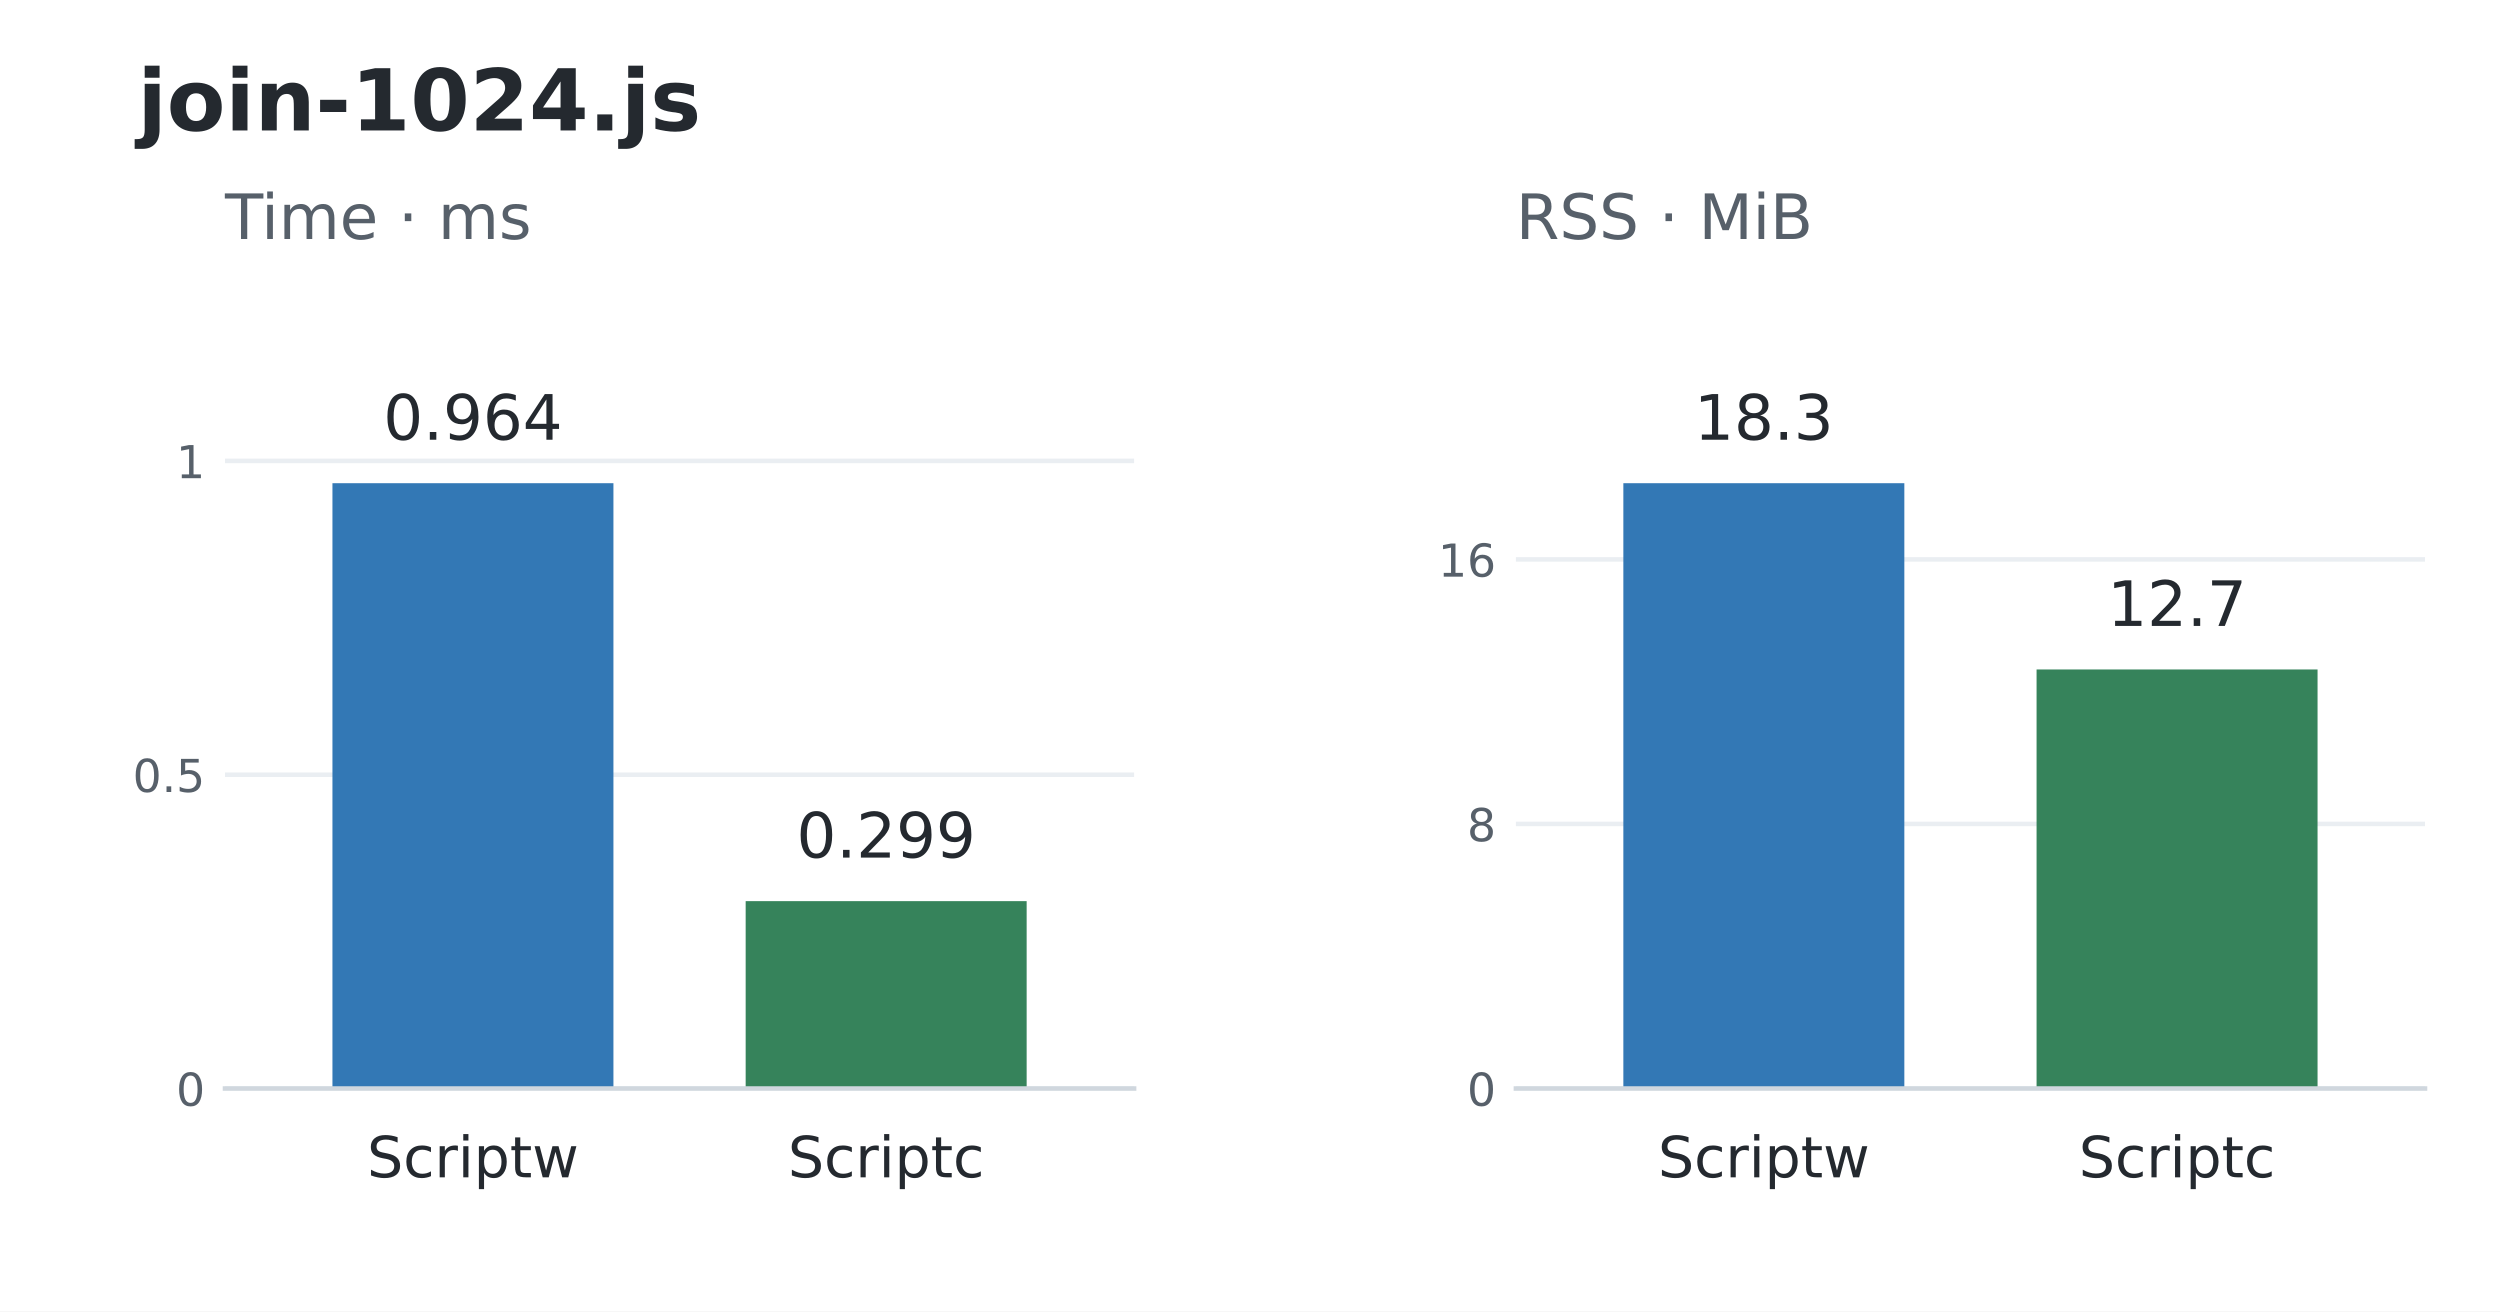
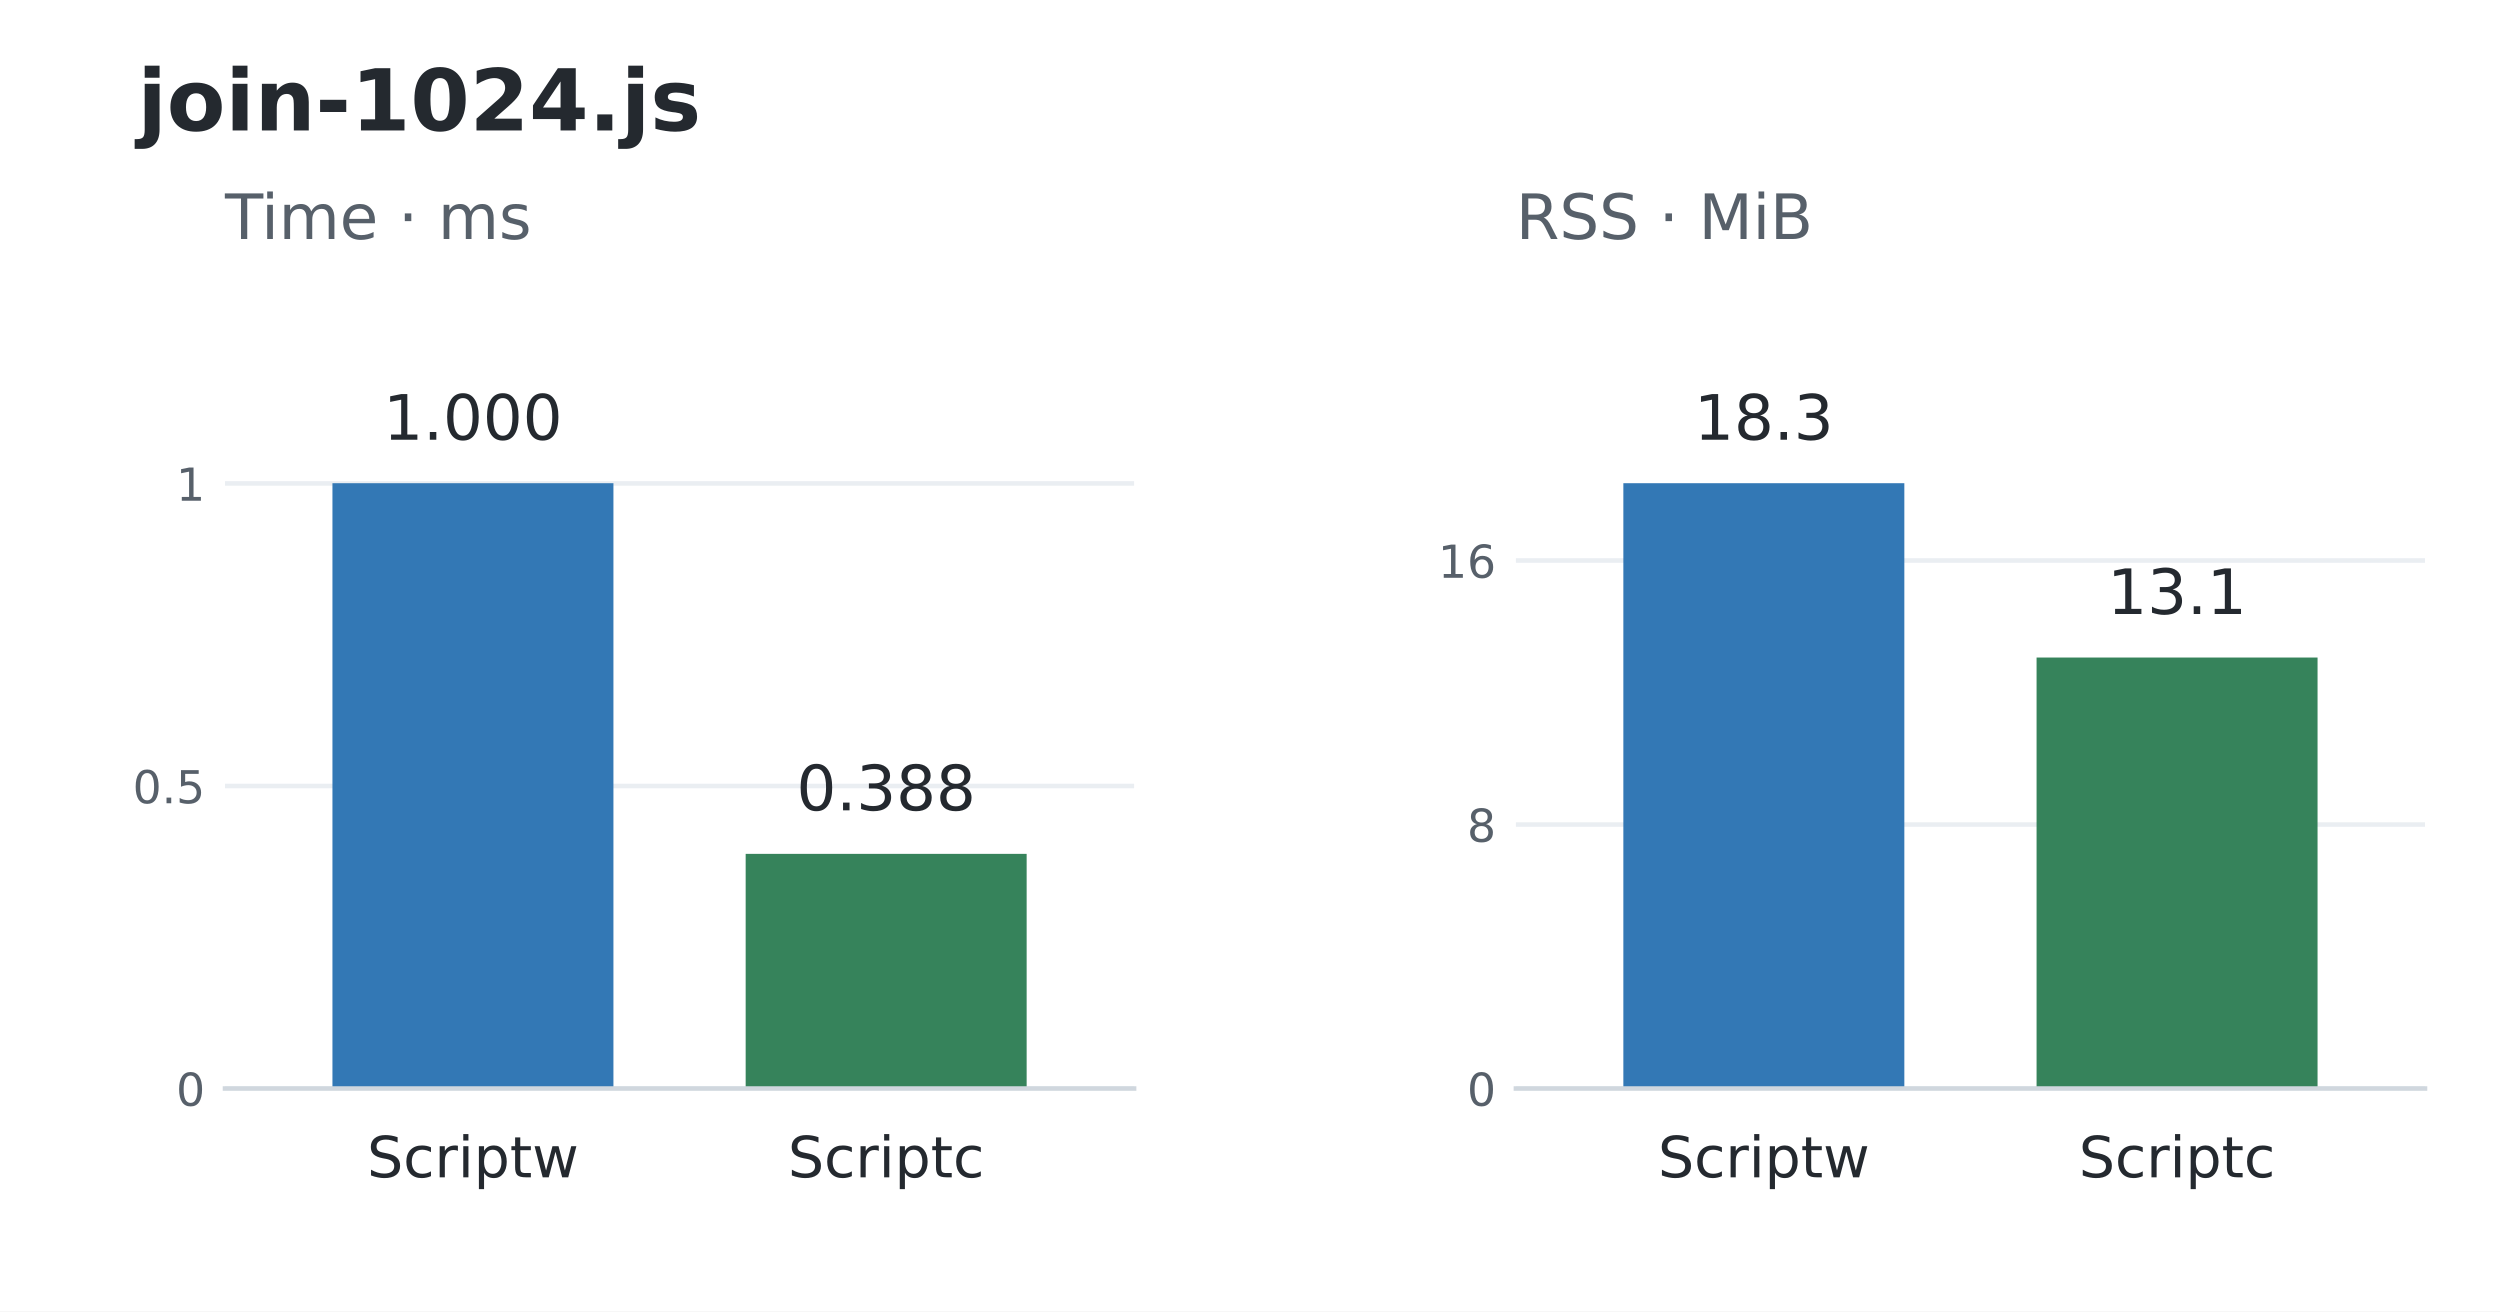
<svg xmlns="http://www.w3.org/2000/svg" width="439.2pt" height="230.4pt" viewBox="0 0 439.2 230.4" version="1.1">
  <defs>
    <style type="text/css">*{stroke-linejoin: round; stroke-linecap: butt}</style>
  </defs>
  <g id="figure_1">
    <g id="patch_1">
      <path d="M 0 230.4 L 439.2 230.4 L 439.2 0 L 0 0 z " style="fill: #ffffff" />
    </g>
    <g id="axes_1">
      <g id="patch_2">
        <path d="M 39.528 191.232 L 199.237 191.232 L 199.237 52.992 L 39.528 52.992 z " style="fill: #ffffff" />
      </g>
      <g id="matplotlib.axis_1">
        <g id="xtick_1">
          <g id="line2d_1" />
          <g id="text_1">
            <text style="font-size: 10px; font-family: 'DejaVu Sans'; text-anchor: middle; fill: #24292f" x="83.085" y="206.83" transform="rotate(-0 83.08503 206.8304)">Scriptw</text>
          </g>
        </g>
        <g id="xtick_2">
          <g id="line2d_2" />
          <g id="text_2">
            <text style="font-size: 10px; font-family: 'DejaVu Sans'; text-anchor: middle; fill: #24292f" x="155.68" y="206.83" transform="rotate(-0 155.6801 206.8304)">Scriptc</text>
          </g>
        </g>
      </g>
      <g id="matplotlib.axis_2">
        <g id="ytick_1">
          <g id="line2d_3">
            <path d="M 39.528 191.232 L 199.237 191.232 " clip-path="url(#p648741f3fb)" style="fill: none; stroke: #eaeef2; stroke-width: 0.8; stroke-linecap: square" />
          </g>
          <g id="line2d_4" />
          <g id="text_3">
            <text style="font-size: 8px; font-family: 'DejaVu Sans'; text-anchor: end; fill: #57606a" x="36.028" y="194.271" transform="rotate(-0 36.028 194.2711)">0</text>
          </g>
        </g>
        <g id="ytick_2">
          <g id="line2d_5">
-             <path d="M 39.528 136.102 L 199.237 136.102 " clip-path="url(#p648741f3fb)" style="fill: none; stroke: #eaeef2; stroke-width: 0.8; stroke-linecap: square" />
+             <path d="M 39.528 138.081 L 199.237 138.081 " clip-path="url(#p648741f3fb)" style="fill: none; stroke: #eaeef2; stroke-width: 0.8; stroke-linecap: square" />
          </g>
          <g id="line2d_6" />
          <g id="text_4">
-             <text style="font-size: 8px; font-family: 'DejaVu Sans'; text-anchor: end; fill: #57606a" x="36.028" y="139.142" transform="rotate(-0 36.028 139.1415)">0.5</text>
+             <text style="font-size: 8px; font-family: 'DejaVu Sans'; text-anchor: end; fill: #57606a" x="36.028" y="141.121" transform="rotate(-0 36.028 141.1205)">0.5</text>
          </g>
        </g>
        <g id="ytick_3">
          <g id="line2d_7">
-             <path d="M 39.528 80.973 L 199.237 80.973 " clip-path="url(#p648741f3fb)" style="fill: none; stroke: #eaeef2; stroke-width: 0.8; stroke-linecap: square" />
+             <path d="M 39.528 84.931 L 199.237 84.931 " clip-path="url(#p648741f3fb)" style="fill: none; stroke: #eaeef2; stroke-width: 0.8; stroke-linecap: square" />
          </g>
          <g id="line2d_8" />
          <g id="text_5">
-             <text style="font-size: 8px; font-family: 'DejaVu Sans'; text-anchor: end; fill: #57606a" x="36.028" y="84.012" transform="rotate(-0 36.028 84.01195)">1</text>
+             <text style="font-size: 8px; font-family: 'DejaVu Sans'; text-anchor: end; fill: #57606a" x="36.028" y="87.97" transform="rotate(-0 36.028 87.96997)">1</text>
          </g>
        </g>
      </g>
      <g id="patch_3">
        <path d="M 58.403 191.232 L 107.767 191.232 L 107.767 84.894 L 58.403 84.894 z " clip-path="url(#p648741f3fb)" style="fill: #3378b5" />
      </g>
      <g id="patch_4">
-         <path d="M 130.998 191.232 L 180.362 191.232 L 180.362 158.309 L 130.998 158.309 z " clip-path="url(#p648741f3fb)" style="fill: #36835b" />
+         <path d="M 130.998 191.232 L 180.362 191.232 L 180.362 150.002 L 130.998 150.002 z " clip-path="url(#p648741f3fb)" style="fill: #36835b" />
      </g>
      <g id="patch_5">
        <path d="M 39.528 191.232 L 199.237 191.232 " style="fill: none; stroke: #d0d7de; stroke-width: 0.8; stroke-linejoin: miter; stroke-linecap: square" />
      </g>
      <g id="text_6">
-         <text style="font-size: 11px; font-family: 'DejaVu Sans'; text-anchor: middle; fill: #24292f" x="83.085" y="77.251" transform="rotate(-0 83.08503 77.25096)">0.964</text>
+         <text style="font-size: 11px; font-family: 'DejaVu Sans'; text-anchor: middle; fill: #24292f" x="83.085" y="77.251" transform="rotate(-0 83.08503 77.25096)">1.000</text>
      </g>
      <g id="text_7">
-         <text style="font-size: 11px; font-family: 'DejaVu Sans'; text-anchor: middle; fill: #24292f" x="155.68" y="150.666" transform="rotate(-0 155.6801 150.6662)">0.299</text>
+         <text style="font-size: 11px; font-family: 'DejaVu Sans'; text-anchor: middle; fill: #24292f" x="155.68" y="142.36" transform="rotate(-0 155.6801 142.3596)">0.388</text>
      </g>
      <g id="text_8">
        <text style="font-size: 11px; font-family: 'DejaVu Sans'; text-anchor: start; fill: #57606a" x="39.528" y="41.992" transform="rotate(-0 39.528 41.992)">Time · ms</text>
      </g>
    </g>
    <g id="axes_2">
      <g id="patch_6">
        <path d="M 266.315 191.232 L 426.024 191.232 L 426.024 52.992 L 266.315 52.992 z " style="fill: #ffffff" />
      </g>
      <g id="matplotlib.axis_3">
        <g id="xtick_3">
          <g id="line2d_9" />
          <g id="text_9">
            <text style="font-size: 10px; font-family: 'DejaVu Sans'; text-anchor: middle; fill: #24292f" x="309.872" y="206.83" transform="rotate(-0 309.8719 206.8304)">Scriptw</text>
          </g>
        </g>
        <g id="xtick_4">
          <g id="line2d_10" />
          <g id="text_10">
            <text style="font-size: 10px; font-family: 'DejaVu Sans'; text-anchor: middle; fill: #24292f" x="382.467" y="206.83" transform="rotate(-0 382.467 206.8304)">Scriptc</text>
          </g>
        </g>
      </g>
      <g id="matplotlib.axis_4">
        <g id="ytick_4">
          <g id="line2d_11">
            <path d="M 266.315 191.232 L 426.024 191.232 " clip-path="url(#pf3a1462166)" style="fill: none; stroke: #eaeef2; stroke-width: 0.8; stroke-linecap: square" />
          </g>
          <g id="line2d_12" />
          <g id="text_11">
            <text style="font-size: 8px; font-family: 'DejaVu Sans'; text-anchor: end; fill: #57606a" x="262.815" y="194.271" transform="rotate(-0 262.8149 194.2711)">0</text>
          </g>
        </g>
        <g id="ytick_5">
          <g id="line2d_13">
-             <path d="M 266.315 144.752 L 426.024 144.752 " clip-path="url(#pf3a1462166)" style="fill: none; stroke: #eaeef2; stroke-width: 0.8; stroke-linecap: square" />
+             <path d="M 266.315 144.851 L 426.024 144.851 " clip-path="url(#pf3a1462166)" style="fill: none; stroke: #eaeef2; stroke-width: 0.8; stroke-linecap: square" />
          </g>
          <g id="line2d_14" />
          <g id="text_12">
-             <text style="font-size: 8px; font-family: 'DejaVu Sans'; text-anchor: end; fill: #57606a" x="262.815" y="147.791" transform="rotate(-0 262.8149 147.7912)">8</text>
+             <text style="font-size: 8px; font-family: 'DejaVu Sans'; text-anchor: end; fill: #57606a" x="262.815" y="147.89" transform="rotate(-0 262.8149 147.8902)">8</text>
          </g>
        </g>
        <g id="ytick_6">
          <g id="line2d_15">
-             <path d="M 266.315 98.272 L 426.024 98.272 " clip-path="url(#pf3a1462166)" style="fill: none; stroke: #eaeef2; stroke-width: 0.8; stroke-linecap: square" />
+             <path d="M 266.315 98.47 L 426.024 98.47 " clip-path="url(#pf3a1462166)" style="fill: none; stroke: #eaeef2; stroke-width: 0.8; stroke-linecap: square" />
          </g>
          <g id="line2d_16" />
          <g id="text_13">
-             <text style="font-size: 8px; font-family: 'DejaVu Sans'; text-anchor: end; fill: #57606a" x="262.815" y="101.311" transform="rotate(-0 262.8149 101.3114)">16</text>
+             <text style="font-size: 8px; font-family: 'DejaVu Sans'; text-anchor: end; fill: #57606a" x="262.815" y="101.509" transform="rotate(-0 262.8149 101.5094)">16</text>
          </g>
        </g>
      </g>
      <g id="patch_7">
        <path d="M 285.19 191.232 L 334.554 191.232 L 334.554 84.894 L 285.19 84.894 z " clip-path="url(#pf3a1462166)" style="fill: #3378b5" />
      </g>
      <g id="patch_8">
-         <path d="M 357.785 191.232 L 407.149 191.232 L 407.149 117.609 L 357.785 117.609 z " clip-path="url(#pf3a1462166)" style="fill: #36835b" />
+         <path d="M 357.785 191.232 L 407.149 191.232 L 407.149 115.512 L 357.785 115.512 z " clip-path="url(#pf3a1462166)" style="fill: #36835b" />
      </g>
      <g id="patch_9">
        <path d="M 266.315 191.232 L 426.024 191.232 " style="fill: none; stroke: #d0d7de; stroke-width: 0.8; stroke-linejoin: miter; stroke-linecap: square" />
      </g>
      <g id="text_14">
        <text style="font-size: 11px; font-family: 'DejaVu Sans'; text-anchor: middle; fill: #24292f" x="309.872" y="77.251" transform="rotate(-0 309.8719 77.25096)">18.3</text>
      </g>
      <g id="text_15">
-         <text style="font-size: 11px; font-family: 'DejaVu Sans'; text-anchor: middle; fill: #24292f" x="382.467" y="109.966" transform="rotate(-0 382.467 109.9661)">12.7</text>
+         <text style="font-size: 11px; font-family: 'DejaVu Sans'; text-anchor: middle; fill: #24292f" x="382.467" y="107.87" transform="rotate(-0 382.467 107.8696)">13.1</text>
      </g>
      <g id="text_16">
        <text style="font-size: 11px; font-family: 'DejaVu Sans'; text-anchor: start; fill: #57606a" x="266.315" y="41.992" transform="rotate(-0 266.3149 41.992)">RSS · MiB</text>
      </g>
    </g>
    <g id="text_17">
      <text style="font-weight: 700; font-size: 15px; font-family: 'DejaVu Sans'; text-anchor: start; fill: #24292f" x="24.156" y="22.918" transform="rotate(-0 24.156 22.91766)">join-1024.js</text>
    </g>
  </g>
  <defs>
    <clipPath id="p648741f3fb">
      <rect x="39.528" y="52.992" width="159.709" height="138.24" />
    </clipPath>
    <clipPath id="pf3a1462166">
      <rect x="266.315" y="52.992" width="159.709" height="138.24" />
    </clipPath>
  </defs>
</svg>
